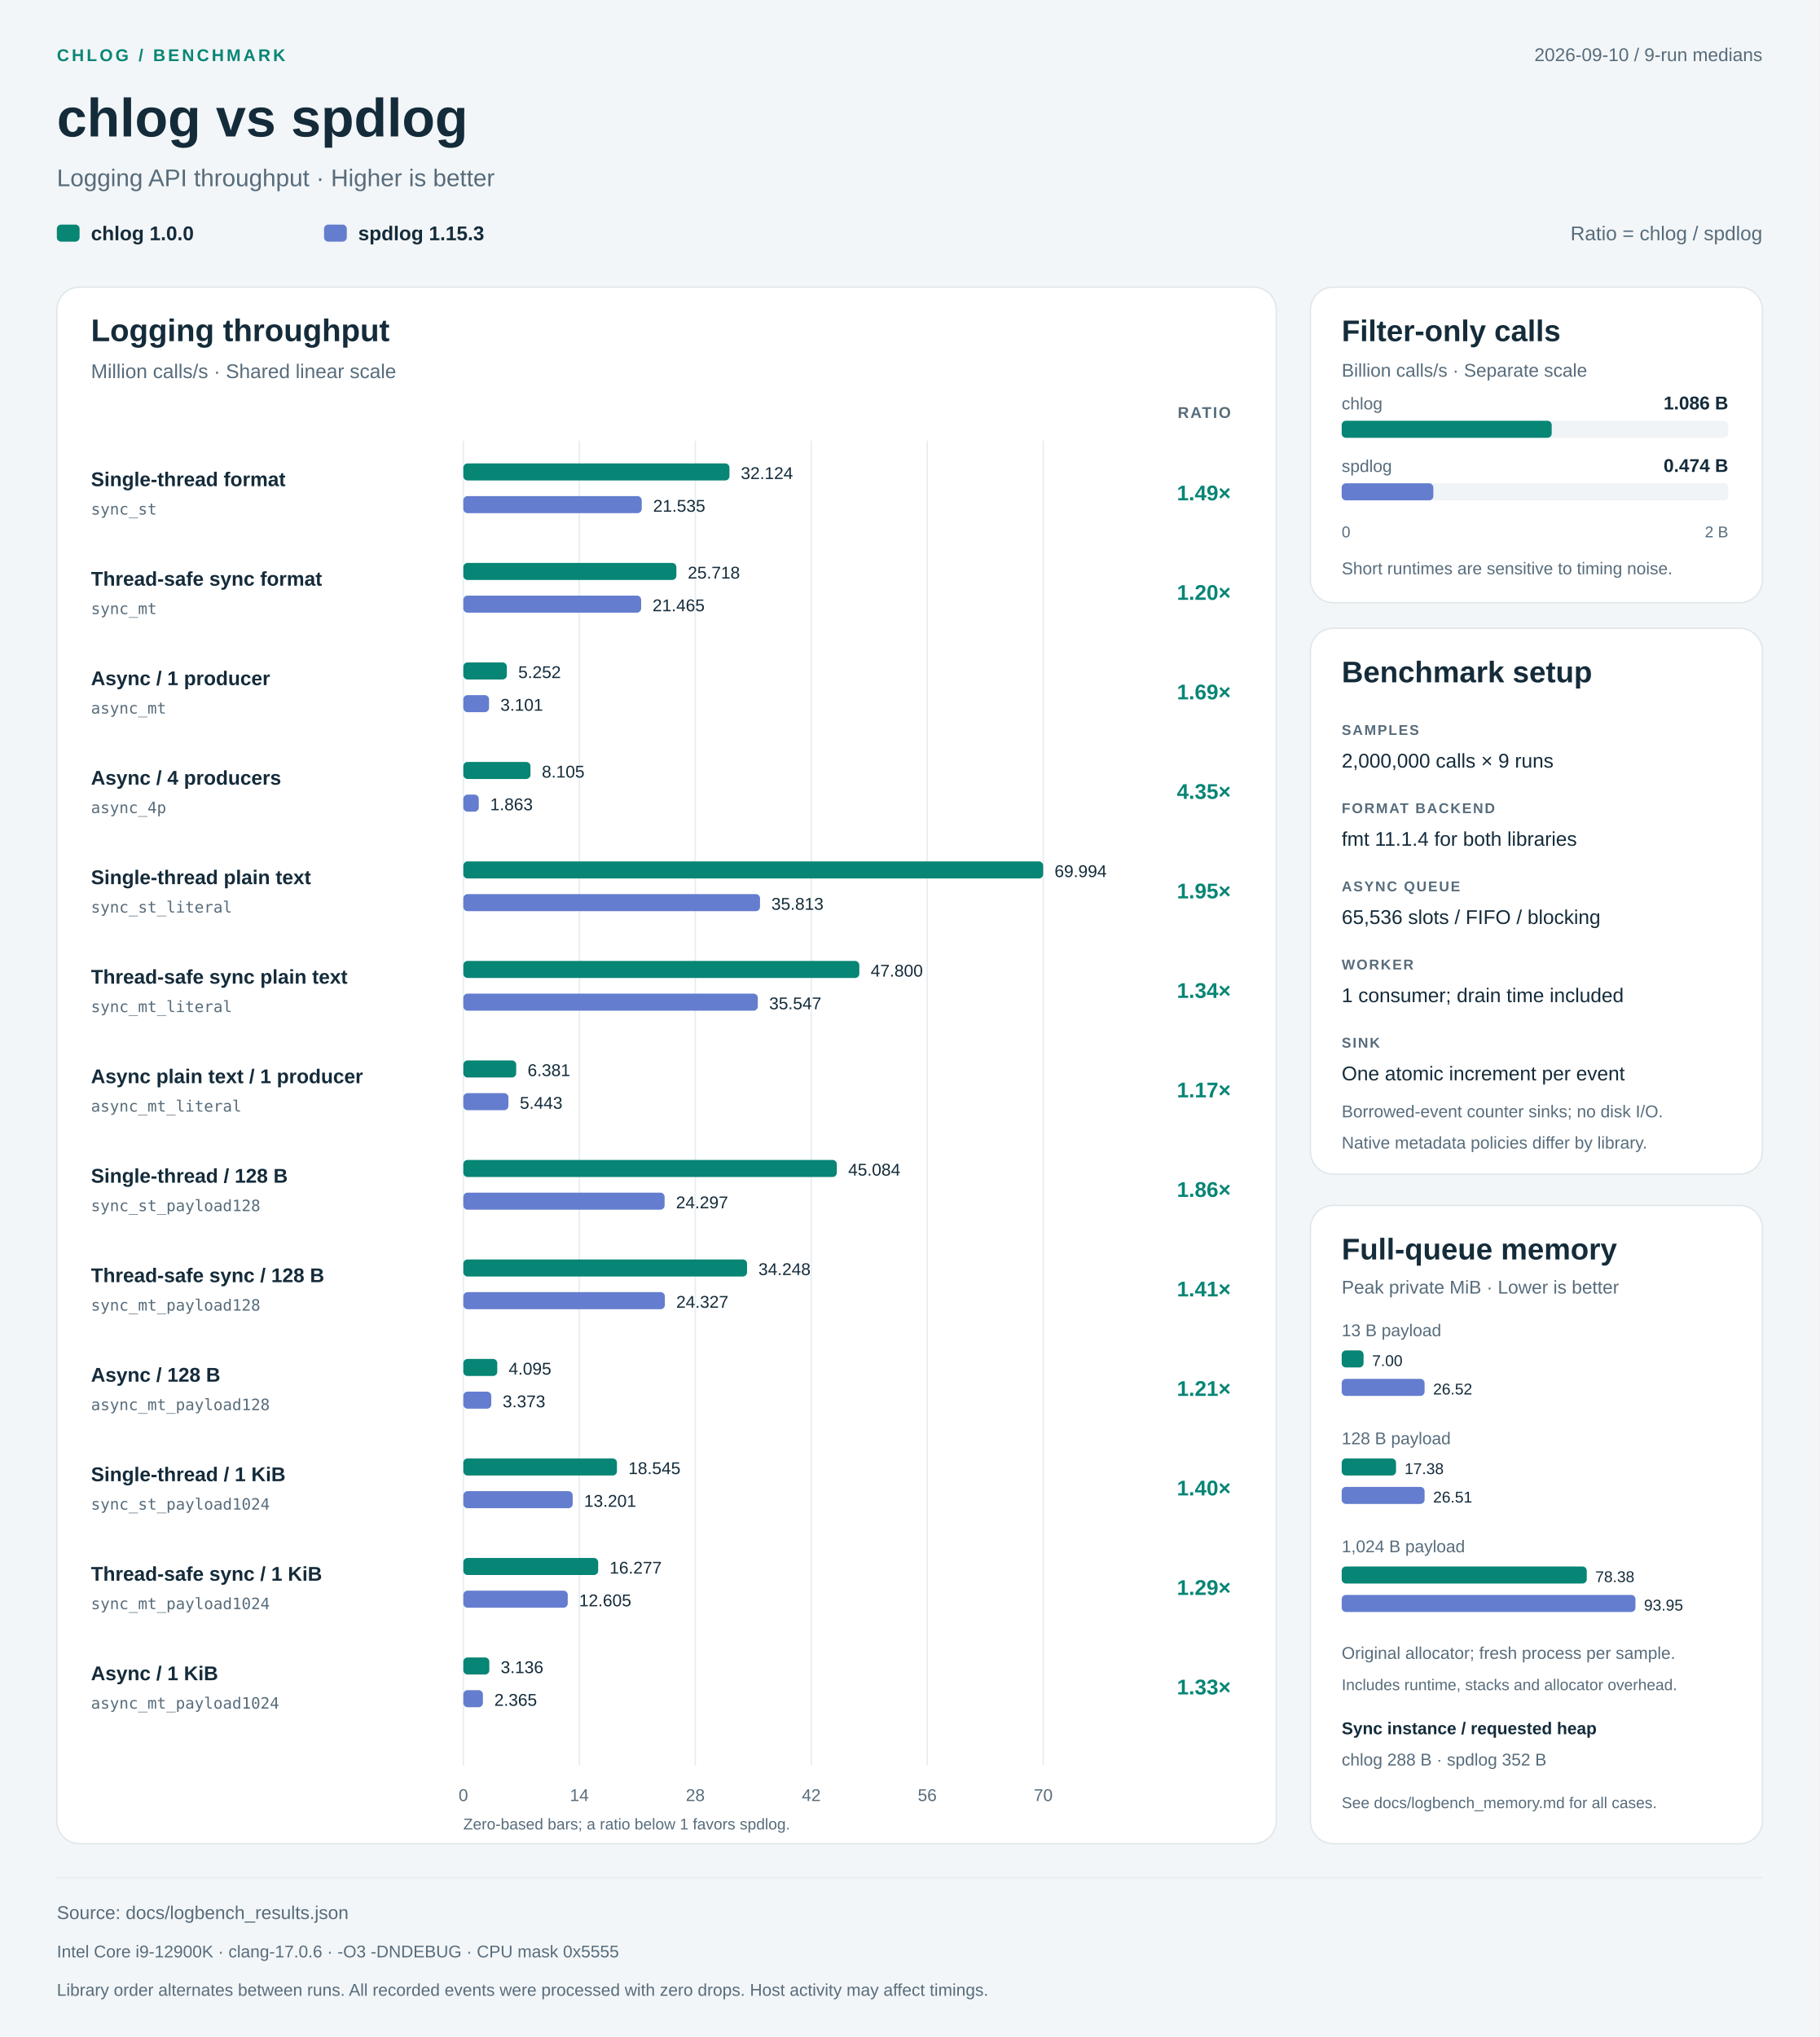
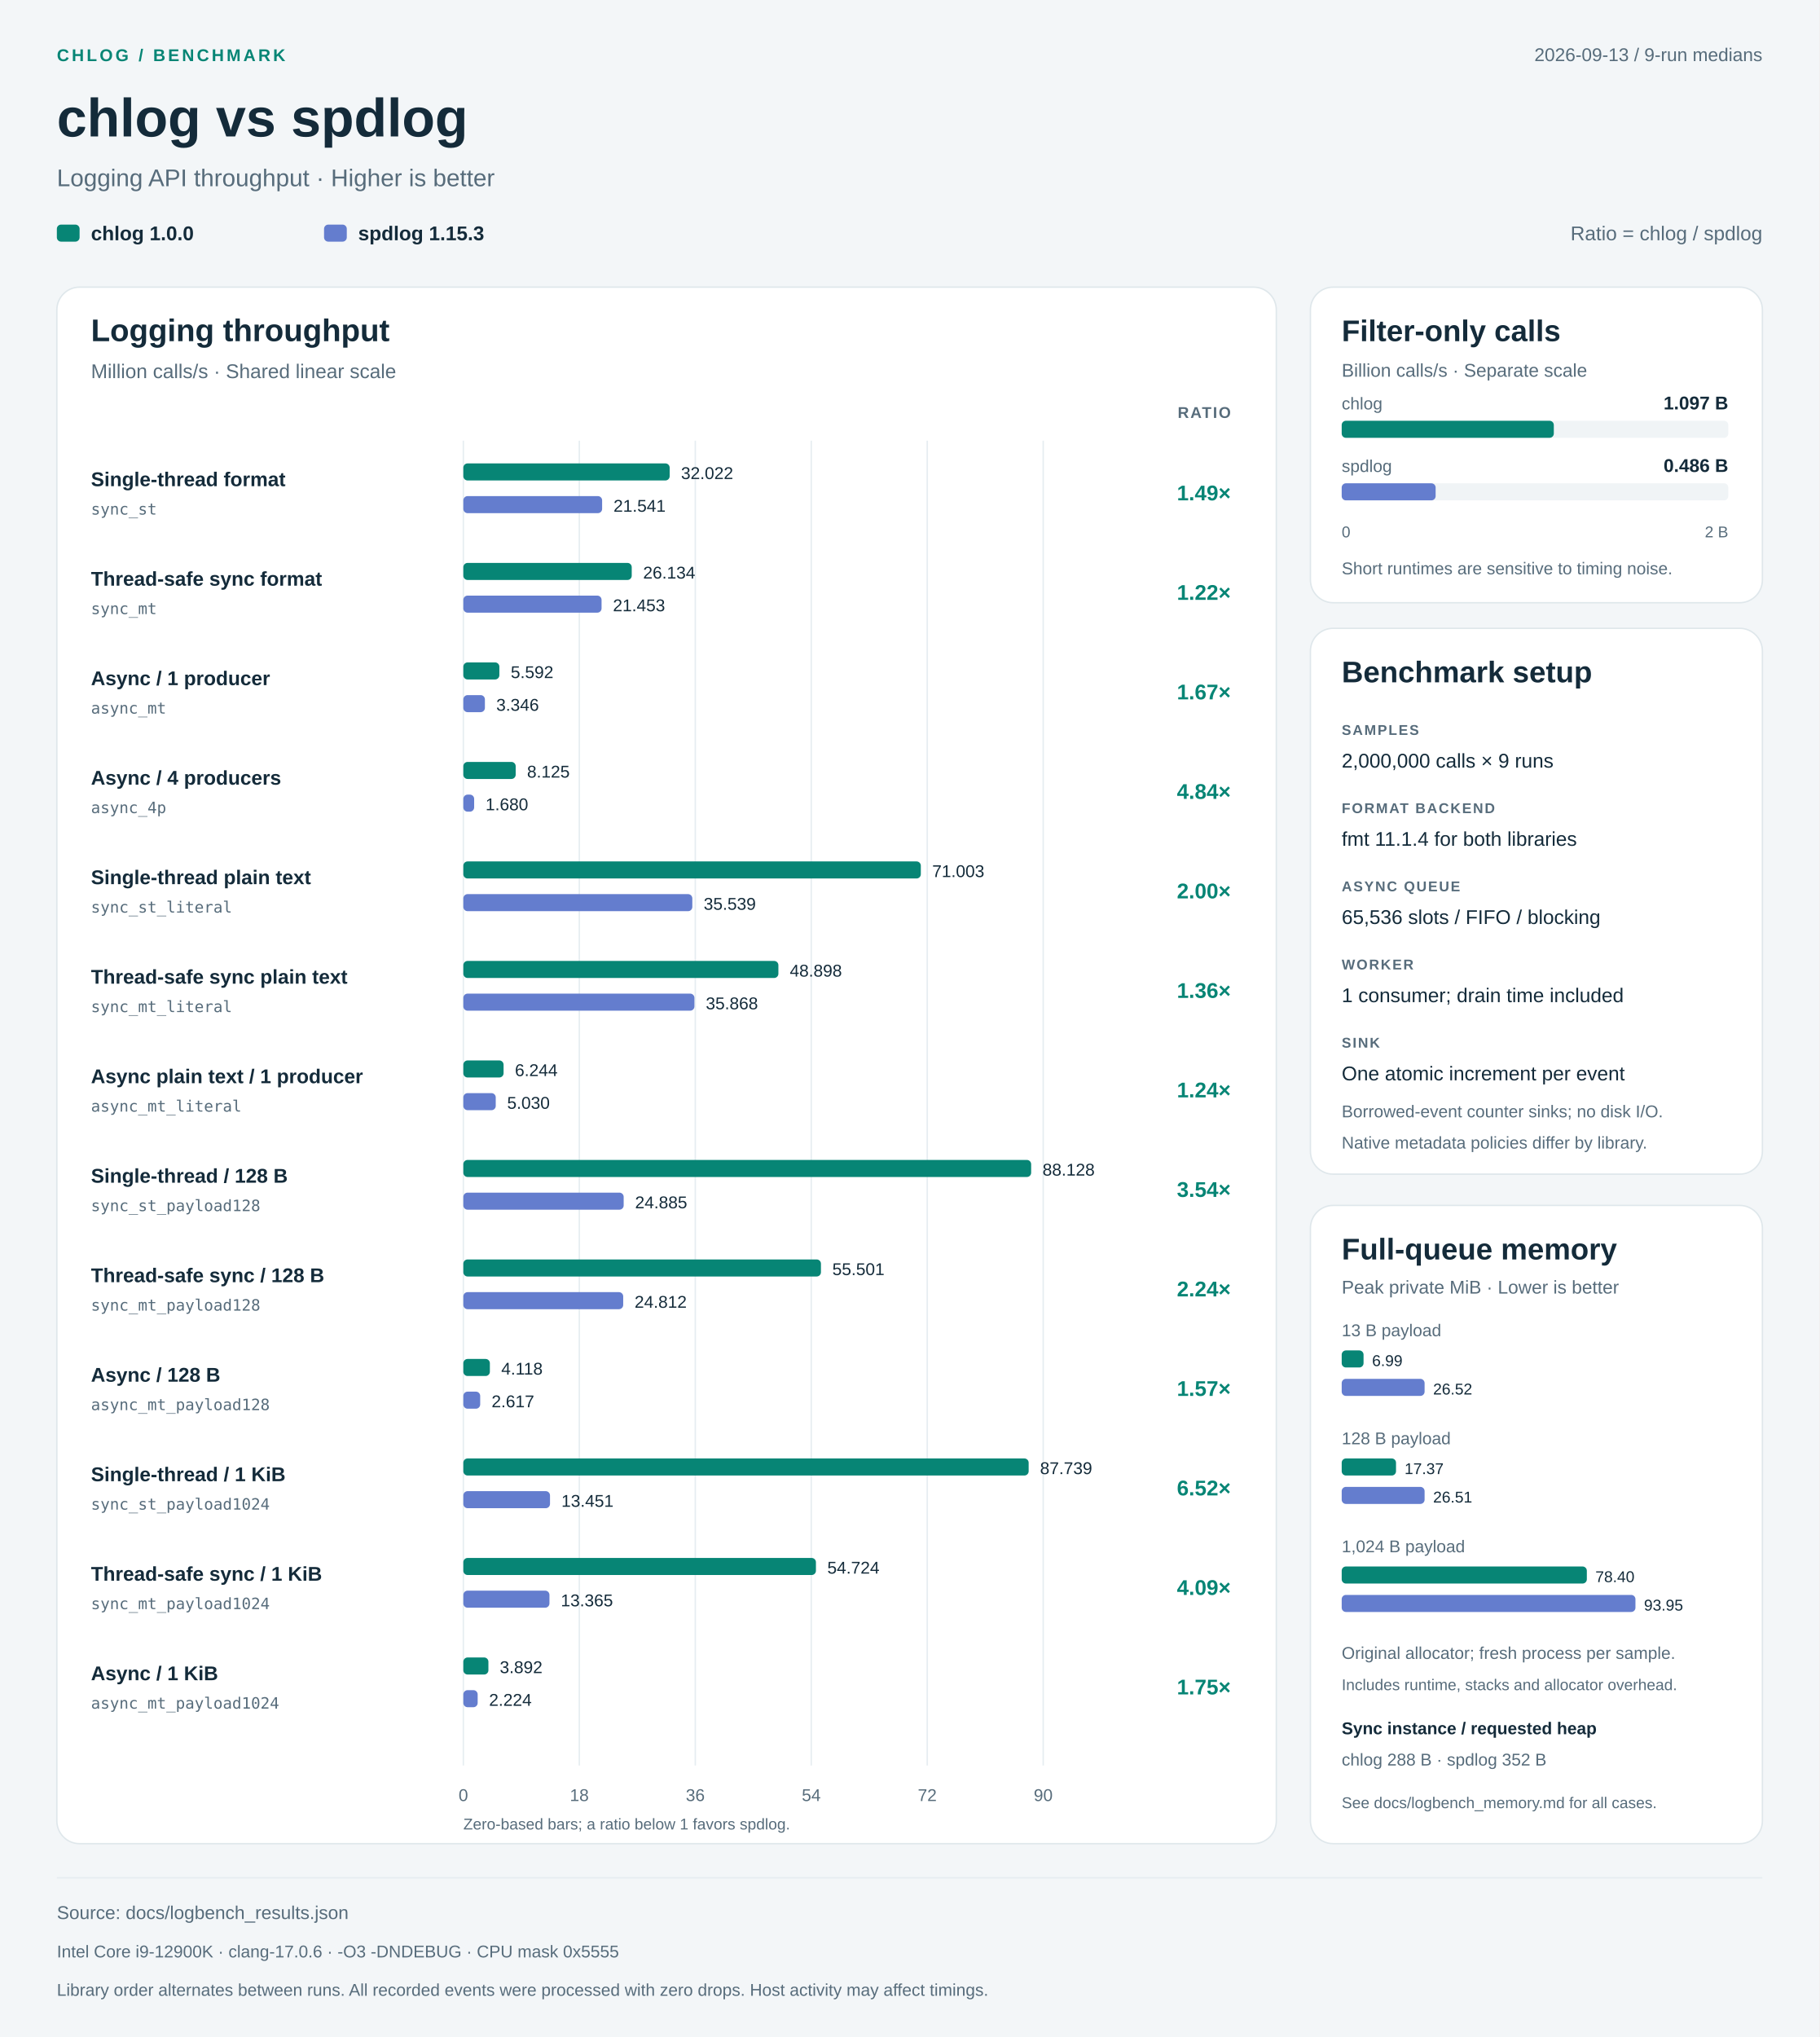
<svg xmlns="http://www.w3.org/2000/svg" width="1280" height="1433" viewBox="0 0 1280 1433" role="img" aria-labelledby="chart-title chart-desc">
  <style>text{font-family:Segoe UI,Arial,sans-serif;font-variant-numeric:tabular-nums} .code{font-family:Consolas,Menlo,monospace}</style>
  <rect width="1280" height="1433" fill="#f3f6f8" />
  <text x="40.00" y="43.00" font-size="12" fill="#078575" font-weight="700" text-anchor="start" letter-spacing="1.8">CHLOG / BENCHMARK</text>
-   <text x="1240.00" y="43.00" font-size="13" fill="#576c7b" font-weight="400" text-anchor="end">2026-09-10  /  9-run medians</text>
+   <text x="1240.00" y="43.00" font-size="13" fill="#576c7b" font-weight="400" text-anchor="end">2026-09-13  /  9-run medians</text>
  <text x="40.00" y="96.00" font-size="38" fill="#142b3a" font-weight="700" text-anchor="start">chlog vs spdlog</text>
  <text x="40.00" y="131.00" font-size="17" fill="#576c7b" font-weight="400" text-anchor="start">Logging API throughput  ·  Higher is better</text>
  <rect x="40.00" y="158.00" width="16.00" height="12.00" rx="3" fill="#078575" />
  <text x="64.00" y="169.00" font-size="14" fill="#142b3a" font-weight="600" text-anchor="start">chlog 1.0.0</text>
  <rect x="228.00" y="158.00" width="16.00" height="12.00" rx="3" fill="#647dce" />
  <text x="252.00" y="169.00" font-size="14" fill="#142b3a" font-weight="600" text-anchor="start">spdlog 1.15.3</text>
  <text x="1240.00" y="169.00" font-size="14" fill="#576c7b" font-weight="400" text-anchor="end">Ratio = chlog / spdlog</text>
  <rect x="40.00" y="202.00" width="858.00" height="1095.00" rx="16" fill="#fff" stroke="#dfe7eb" />
  <text x="64.00" y="240.00" font-size="22" fill="#142b3a" font-weight="650" text-anchor="start">Logging throughput</text>
  <text x="64.00" y="266.00" font-size="14" fill="#576c7b" font-weight="400" text-anchor="start">Million calls/s  ·  Shared linear scale</text>
  <text x="866.00" y="294.00" font-size="11" fill="#576c7b" font-weight="700" text-anchor="end" letter-spacing="1">RATIO</text>
  <line x1="326.0" y1="310" x2="326.0" y2="1242" stroke="#e6edf1" />
  <text x="326.00" y="1267.00" font-size="12" fill="#576c7b" font-weight="400" text-anchor="middle">0</text>
  <line x1="407.6" y1="310" x2="407.6" y2="1242" stroke="#e6edf1" />
-   <text x="407.60" y="1267.00" font-size="12" fill="#576c7b" font-weight="400" text-anchor="middle">14</text>
+   <text x="407.60" y="1267.00" font-size="12" fill="#576c7b" font-weight="400" text-anchor="middle">18</text>
  <line x1="489.2" y1="310" x2="489.2" y2="1242" stroke="#e6edf1" />
-   <text x="489.20" y="1267.00" font-size="12" fill="#576c7b" font-weight="400" text-anchor="middle">28</text>
+   <text x="489.20" y="1267.00" font-size="12" fill="#576c7b" font-weight="400" text-anchor="middle">36</text>
  <line x1="570.8" y1="310" x2="570.8" y2="1242" stroke="#e6edf1" />
-   <text x="570.80" y="1267.00" font-size="12" fill="#576c7b" font-weight="400" text-anchor="middle">42</text>
+   <text x="570.80" y="1267.00" font-size="12" fill="#576c7b" font-weight="400" text-anchor="middle">54</text>
  <line x1="652.4" y1="310" x2="652.4" y2="1242" stroke="#e6edf1" />
-   <text x="652.40" y="1267.00" font-size="12" fill="#576c7b" font-weight="400" text-anchor="middle">56</text>
+   <text x="652.40" y="1267.00" font-size="12" fill="#576c7b" font-weight="400" text-anchor="middle">72</text>
  <line x1="734.0" y1="310" x2="734.0" y2="1242" stroke="#e6edf1" />
-   <text x="734.00" y="1267.00" font-size="12" fill="#576c7b" font-weight="400" text-anchor="middle">70</text>
+   <text x="734.00" y="1267.00" font-size="12" fill="#576c7b" font-weight="400" text-anchor="middle">90</text>
  <text x="64.00" y="342.00" font-size="14" fill="#142b3a" font-weight="600" text-anchor="start">Single-thread format</text>
  <text x="64.00" y="362.00" font-size="11" fill="#576c7b" font-weight="400" text-anchor="start" class="code">sync_st</text>
-   <rect x="326.00" y="326.00" width="187.24" height="12.00" rx="3" fill="#078575" data-case="sync_st" data-runner="chlog" data-cps="32123800" />
-   <text x="521.24" y="337.00" font-size="12" fill="#142b3a" font-weight="500" text-anchor="start">32.124</text>
-   <rect x="326.00" y="349.00" width="125.52" height="12.00" rx="3" fill="#647dce" data-case="sync_st" data-runner="spdlog" data-cps="21535300" />
-   <text x="459.52" y="360.00" font-size="12" fill="#142b3a" font-weight="500" text-anchor="start">21.535</text>
+   <rect x="326.00" y="326.00" width="145.17" height="12.00" rx="3" fill="#078575" data-case="sync_st" data-runner="chlog" data-cps="32022300" />
+   <text x="479.17" y="337.00" font-size="12" fill="#142b3a" font-weight="500" text-anchor="start">32.022</text>
+   <rect x="326.00" y="349.00" width="97.65" height="12.00" rx="3" fill="#647dce" data-case="sync_st" data-runner="spdlog" data-cps="21540500" />
+   <text x="431.65" y="360.00" font-size="12" fill="#142b3a" font-weight="500" text-anchor="start">21.541</text>
  <text x="866.00" y="352.00" font-size="15" fill="#078575" font-weight="650" text-anchor="end">1.49×</text>
  <text x="64.00" y="412.00" font-size="14" fill="#142b3a" font-weight="600" text-anchor="start">Thread-safe sync format</text>
  <text x="64.00" y="432.00" font-size="11" fill="#576c7b" font-weight="400" text-anchor="start" class="code">sync_mt</text>
-   <rect x="326.00" y="396.00" width="149.90" height="12.00" rx="3" fill="#078575" data-case="sync_mt" data-runner="chlog" data-cps="25718200" />
-   <text x="483.90" y="407.00" font-size="12" fill="#142b3a" font-weight="500" text-anchor="start">25.718</text>
-   <rect x="326.00" y="419.00" width="125.11" height="12.00" rx="3" fill="#647dce" data-case="sync_mt" data-runner="spdlog" data-cps="21464700" />
-   <text x="459.11" y="430.00" font-size="12" fill="#142b3a" font-weight="500" text-anchor="start">21.465</text>
-   <text x="866.00" y="422.00" font-size="15" fill="#078575" font-weight="650" text-anchor="end">1.20×</text>
+   <rect x="326.00" y="396.00" width="118.48" height="12.00" rx="3" fill="#078575" data-case="sync_mt" data-runner="chlog" data-cps="26134200" />
+   <text x="452.48" y="407.00" font-size="12" fill="#142b3a" font-weight="500" text-anchor="start">26.134</text>
+   <rect x="326.00" y="419.00" width="97.25" height="12.00" rx="3" fill="#647dce" data-case="sync_mt" data-runner="spdlog" data-cps="21453000" />
+   <text x="431.25" y="430.00" font-size="12" fill="#142b3a" font-weight="500" text-anchor="start">21.453</text>
+   <text x="866.00" y="422.00" font-size="15" fill="#078575" font-weight="650" text-anchor="end">1.22×</text>
  <text x="64.00" y="482.00" font-size="14" fill="#142b3a" font-weight="600" text-anchor="start">Async / 1 producer</text>
  <text x="64.00" y="502.00" font-size="11" fill="#576c7b" font-weight="400" text-anchor="start" class="code">async_mt</text>
-   <rect x="326.00" y="466.00" width="30.61" height="12.00" rx="3" fill="#078575" data-case="async_mt" data-runner="chlog" data-cps="5251850" />
-   <text x="364.61" y="477.00" font-size="12" fill="#142b3a" font-weight="500" text-anchor="start">5.252</text>
-   <rect x="326.00" y="489.00" width="18.08" height="12.00" rx="3" fill="#647dce" data-case="async_mt" data-runner="spdlog" data-cps="3101240" />
-   <text x="352.08" y="500.00" font-size="12" fill="#142b3a" font-weight="500" text-anchor="start">3.101</text>
-   <text x="866.00" y="492.00" font-size="15" fill="#078575" font-weight="650" text-anchor="end">1.69×</text>
+   <rect x="326.00" y="466.00" width="25.35" height="12.00" rx="3" fill="#078575" data-case="async_mt" data-runner="chlog" data-cps="5592270" />
+   <text x="359.35" y="477.00" font-size="12" fill="#142b3a" font-weight="500" text-anchor="start">5.592</text>
+   <rect x="326.00" y="489.00" width="15.17" height="12.00" rx="3" fill="#647dce" data-case="async_mt" data-runner="spdlog" data-cps="3346160" />
+   <text x="349.17" y="500.00" font-size="12" fill="#142b3a" font-weight="500" text-anchor="start">3.346</text>
+   <text x="866.00" y="492.00" font-size="15" fill="#078575" font-weight="650" text-anchor="end">1.67×</text>
  <text x="64.00" y="552.00" font-size="14" fill="#142b3a" font-weight="600" text-anchor="start">Async / 4 producers</text>
  <text x="64.00" y="572.00" font-size="11" fill="#576c7b" font-weight="400" text-anchor="start" class="code">async_4p</text>
-   <rect x="326.00" y="536.00" width="47.24" height="12.00" rx="3" fill="#078575" data-case="async_4p" data-runner="chlog" data-cps="8104720" />
-   <text x="381.24" y="547.00" font-size="12" fill="#142b3a" font-weight="500" text-anchor="start">8.105</text>
-   <rect x="326.00" y="559.00" width="10.86" height="12.00" rx="3" fill="#647dce" data-case="async_4p" data-runner="spdlog" data-cps="1863260" />
-   <text x="344.86" y="570.00" font-size="12" fill="#142b3a" font-weight="500" text-anchor="start">1.863</text>
-   <text x="866.00" y="562.00" font-size="15" fill="#078575" font-weight="650" text-anchor="end">4.35×</text>
+   <rect x="326.00" y="536.00" width="36.83" height="12.00" rx="3" fill="#078575" data-case="async_4p" data-runner="chlog" data-cps="8124990" />
+   <text x="370.83" y="547.00" font-size="12" fill="#142b3a" font-weight="500" text-anchor="start">8.125</text>
+   <rect x="326.00" y="559.00" width="7.61" height="12.00" rx="3" fill="#647dce" data-case="async_4p" data-runner="spdlog" data-cps="1679540" />
+   <text x="341.61" y="570.00" font-size="12" fill="#142b3a" font-weight="500" text-anchor="start">1.680</text>
+   <text x="866.00" y="562.00" font-size="15" fill="#078575" font-weight="650" text-anchor="end">4.84×</text>
  <text x="64.00" y="622.00" font-size="14" fill="#142b3a" font-weight="600" text-anchor="start">Single-thread plain text</text>
  <text x="64.00" y="642.00" font-size="11" fill="#576c7b" font-weight="400" text-anchor="start" class="code">sync_st_literal</text>
-   <rect x="326.00" y="606.00" width="407.96" height="12.00" rx="3" fill="#078575" data-case="sync_st_literal" data-runner="chlog" data-cps="69993900" />
-   <text x="741.96" y="617.00" font-size="12" fill="#142b3a" font-weight="500" text-anchor="start">69.994</text>
-   <rect x="326.00" y="629.00" width="208.74" height="12.00" rx="3" fill="#647dce" data-case="sync_st_literal" data-runner="spdlog" data-cps="35813300" />
-   <text x="542.74" y="640.00" font-size="12" fill="#142b3a" font-weight="500" text-anchor="start">35.813</text>
-   <text x="866.00" y="632.00" font-size="15" fill="#078575" font-weight="650" text-anchor="end">1.95×</text>
+   <rect x="326.00" y="606.00" width="321.88" height="12.00" rx="3" fill="#078575" data-case="sync_st_literal" data-runner="chlog" data-cps="71002600" />
+   <text x="655.88" y="617.00" font-size="12" fill="#142b3a" font-weight="500" text-anchor="start">71.003</text>
+   <rect x="326.00" y="629.00" width="161.11" height="12.00" rx="3" fill="#647dce" data-case="sync_st_literal" data-runner="spdlog" data-cps="35538900" />
+   <text x="495.11" y="640.00" font-size="12" fill="#142b3a" font-weight="500" text-anchor="start">35.539</text>
+   <text x="866.00" y="632.00" font-size="15" fill="#078575" font-weight="650" text-anchor="end">2.00×</text>
  <text x="64.00" y="692.00" font-size="14" fill="#142b3a" font-weight="600" text-anchor="start">Thread-safe sync plain text</text>
  <text x="64.00" y="712.00" font-size="11" fill="#576c7b" font-weight="400" text-anchor="start" class="code">sync_mt_literal</text>
-   <rect x="326.00" y="676.00" width="278.61" height="12.00" rx="3" fill="#078575" data-case="sync_mt_literal" data-runner="chlog" data-cps="47800200" />
-   <text x="612.61" y="687.00" font-size="12" fill="#142b3a" font-weight="500" text-anchor="start">47.800</text>
-   <rect x="326.00" y="699.00" width="207.19" height="12.00" rx="3" fill="#647dce" data-case="sync_mt_literal" data-runner="spdlog" data-cps="35547300" />
-   <text x="541.19" y="710.00" font-size="12" fill="#142b3a" font-weight="500" text-anchor="start">35.547</text>
-   <text x="866.00" y="702.00" font-size="15" fill="#078575" font-weight="650" text-anchor="end">1.34×</text>
+   <rect x="326.00" y="676.00" width="221.67" height="12.00" rx="3" fill="#078575" data-case="sync_mt_literal" data-runner="chlog" data-cps="48898300" />
+   <text x="555.67" y="687.00" font-size="12" fill="#142b3a" font-weight="500" text-anchor="start">48.898</text>
+   <rect x="326.00" y="699.00" width="162.60" height="12.00" rx="3" fill="#647dce" data-case="sync_mt_literal" data-runner="spdlog" data-cps="35867800" />
+   <text x="496.60" y="710.00" font-size="12" fill="#142b3a" font-weight="500" text-anchor="start">35.868</text>
+   <text x="866.00" y="702.00" font-size="15" fill="#078575" font-weight="650" text-anchor="end">1.36×</text>
  <text x="64.00" y="762.00" font-size="14" fill="#142b3a" font-weight="600" text-anchor="start">Async plain text / 1 producer</text>
  <text x="64.00" y="782.00" font-size="11" fill="#576c7b" font-weight="400" text-anchor="start" class="code">async_mt_literal</text>
-   <rect x="326.00" y="746.00" width="37.19" height="12.00" rx="3" fill="#078575" data-case="async_mt_literal" data-runner="chlog" data-cps="6380530" />
-   <text x="371.19" y="757.00" font-size="12" fill="#142b3a" font-weight="500" text-anchor="start">6.381</text>
-   <rect x="326.00" y="769.00" width="31.72" height="12.00" rx="3" fill="#647dce" data-case="async_mt_literal" data-runner="spdlog" data-cps="5442950" />
-   <text x="365.72" y="780.00" font-size="12" fill="#142b3a" font-weight="500" text-anchor="start">5.443</text>
-   <text x="866.00" y="772.00" font-size="15" fill="#078575" font-weight="650" text-anchor="end">1.17×</text>
+   <rect x="326.00" y="746.00" width="28.31" height="12.00" rx="3" fill="#078575" data-case="async_mt_literal" data-runner="chlog" data-cps="6244240" />
+   <text x="362.31" y="757.00" font-size="12" fill="#142b3a" font-weight="500" text-anchor="start">6.244</text>
+   <rect x="326.00" y="769.00" width="22.80" height="12.00" rx="3" fill="#647dce" data-case="async_mt_literal" data-runner="spdlog" data-cps="5029670" />
+   <text x="356.80" y="780.00" font-size="12" fill="#142b3a" font-weight="500" text-anchor="start">5.030</text>
+   <text x="866.00" y="772.00" font-size="15" fill="#078575" font-weight="650" text-anchor="end">1.24×</text>
  <text x="64.00" y="832.00" font-size="14" fill="#142b3a" font-weight="600" text-anchor="start">Single-thread / 128 B</text>
  <text x="64.00" y="852.00" font-size="11" fill="#576c7b" font-weight="400" text-anchor="start" class="code">sync_st_payload128</text>
-   <rect x="326.00" y="816.00" width="262.78" height="12.00" rx="3" fill="#078575" data-case="sync_st_payload128" data-runner="chlog" data-cps="45084500" />
-   <text x="596.78" y="827.00" font-size="12" fill="#142b3a" font-weight="500" text-anchor="start">45.084</text>
-   <rect x="326.00" y="839.00" width="141.61" height="12.00" rx="3" fill="#647dce" data-case="sync_st_payload128" data-runner="spdlog" data-cps="24296600" />
-   <text x="475.61" y="850.00" font-size="12" fill="#142b3a" font-weight="500" text-anchor="start">24.297</text>
-   <text x="866.00" y="842.00" font-size="15" fill="#078575" font-weight="650" text-anchor="end">1.86×</text>
+   <rect x="326.00" y="816.00" width="399.51" height="12.00" rx="3" fill="#078575" data-case="sync_st_payload128" data-runner="chlog" data-cps="88128200" />
+   <text x="733.51" y="827.00" font-size="12" fill="#142b3a" font-weight="500" text-anchor="start">88.128</text>
+   <rect x="326.00" y="839.00" width="112.81" height="12.00" rx="3" fill="#647dce" data-case="sync_st_payload128" data-runner="spdlog" data-cps="24884800" />
+   <text x="446.81" y="850.00" font-size="12" fill="#142b3a" font-weight="500" text-anchor="start">24.885</text>
+   <text x="866.00" y="842.00" font-size="15" fill="#078575" font-weight="650" text-anchor="end">3.54×</text>
  <text x="64.00" y="902.00" font-size="14" fill="#142b3a" font-weight="600" text-anchor="start">Thread-safe sync / 128 B</text>
  <text x="64.00" y="922.00" font-size="11" fill="#576c7b" font-weight="400" text-anchor="start" class="code">sync_mt_payload128</text>
-   <rect x="326.00" y="886.00" width="199.62" height="12.00" rx="3" fill="#078575" data-case="sync_mt_payload128" data-runner="chlog" data-cps="34248400" />
-   <text x="533.62" y="897.00" font-size="12" fill="#142b3a" font-weight="500" text-anchor="start">34.248</text>
-   <rect x="326.00" y="909.00" width="141.79" height="12.00" rx="3" fill="#647dce" data-case="sync_mt_payload128" data-runner="spdlog" data-cps="24326800" />
-   <text x="475.79" y="920.00" font-size="12" fill="#142b3a" font-weight="500" text-anchor="start">24.327</text>
-   <text x="866.00" y="912.00" font-size="15" fill="#078575" font-weight="650" text-anchor="end">1.41×</text>
+   <rect x="326.00" y="886.00" width="251.61" height="12.00" rx="3" fill="#078575" data-case="sync_mt_payload128" data-runner="chlog" data-cps="55501400" />
+   <text x="585.61" y="897.00" font-size="12" fill="#142b3a" font-weight="500" text-anchor="start">55.501</text>
+   <rect x="326.00" y="909.00" width="112.48" height="12.00" rx="3" fill="#647dce" data-case="sync_mt_payload128" data-runner="spdlog" data-cps="24811900" />
+   <text x="446.48" y="920.00" font-size="12" fill="#142b3a" font-weight="500" text-anchor="start">24.812</text>
+   <text x="866.00" y="912.00" font-size="15" fill="#078575" font-weight="650" text-anchor="end">2.24×</text>
  <text x="64.00" y="972.00" font-size="14" fill="#142b3a" font-weight="600" text-anchor="start">Async / 128 B</text>
  <text x="64.00" y="992.00" font-size="11" fill="#576c7b" font-weight="400" text-anchor="start" class="code">async_mt_payload128</text>
-   <rect x="326.00" y="956.00" width="23.87" height="12.00" rx="3" fill="#078575" data-case="async_mt_payload128" data-runner="chlog" data-cps="4094710" />
-   <text x="357.87" y="967.00" font-size="12" fill="#142b3a" font-weight="500" text-anchor="start">4.095</text>
-   <rect x="326.00" y="979.00" width="19.66" height="12.00" rx="3" fill="#647dce" data-case="async_mt_payload128" data-runner="spdlog" data-cps="3372620" />
-   <text x="353.66" y="990.00" font-size="12" fill="#142b3a" font-weight="500" text-anchor="start">3.373</text>
-   <text x="866.00" y="982.00" font-size="15" fill="#078575" font-weight="650" text-anchor="end">1.21×</text>
+   <rect x="326.00" y="956.00" width="18.67" height="12.00" rx="3" fill="#078575" data-case="async_mt_payload128" data-runner="chlog" data-cps="4118400" />
+   <text x="352.67" y="967.00" font-size="12" fill="#142b3a" font-weight="500" text-anchor="start">4.118</text>
+   <rect x="326.00" y="979.00" width="11.86" height="12.00" rx="3" fill="#647dce" data-case="async_mt_payload128" data-runner="spdlog" data-cps="2616870" />
+   <text x="345.86" y="990.00" font-size="12" fill="#142b3a" font-weight="500" text-anchor="start">2.617</text>
+   <text x="866.00" y="982.00" font-size="15" fill="#078575" font-weight="650" text-anchor="end">1.57×</text>
  <text x="64.00" y="1042.00" font-size="14" fill="#142b3a" font-weight="600" text-anchor="start">Single-thread / 1 KiB</text>
  <text x="64.00" y="1062.00" font-size="11" fill="#576c7b" font-weight="400" text-anchor="start" class="code">sync_st_payload1024</text>
-   <rect x="326.00" y="1026.00" width="108.09" height="12.00" rx="3" fill="#078575" data-case="sync_st_payload1024" data-runner="chlog" data-cps="18544800" />
-   <text x="442.09" y="1037.00" font-size="12" fill="#142b3a" font-weight="500" text-anchor="start">18.545</text>
-   <rect x="326.00" y="1049.00" width="76.94" height="12.00" rx="3" fill="#647dce" data-case="sync_st_payload1024" data-runner="spdlog" data-cps="13201300" />
-   <text x="410.94" y="1060.00" font-size="12" fill="#142b3a" font-weight="500" text-anchor="start">13.201</text>
-   <text x="866.00" y="1052.00" font-size="15" fill="#078575" font-weight="650" text-anchor="end">1.40×</text>
+   <rect x="326.00" y="1026.00" width="397.75" height="12.00" rx="3" fill="#078575" data-case="sync_st_payload1024" data-runner="chlog" data-cps="87738500" />
+   <text x="731.75" y="1037.00" font-size="12" fill="#142b3a" font-weight="500" text-anchor="start">87.739</text>
+   <rect x="326.00" y="1049.00" width="60.98" height="12.00" rx="3" fill="#647dce" data-case="sync_st_payload1024" data-runner="spdlog" data-cps="13451000" />
+   <text x="394.98" y="1060.00" font-size="12" fill="#142b3a" font-weight="500" text-anchor="start">13.451</text>
+   <text x="866.00" y="1052.00" font-size="15" fill="#078575" font-weight="650" text-anchor="end">6.52×</text>
  <text x="64.00" y="1112.00" font-size="14" fill="#142b3a" font-weight="600" text-anchor="start">Thread-safe sync / 1 KiB</text>
  <text x="64.00" y="1132.00" font-size="11" fill="#576c7b" font-weight="400" text-anchor="start" class="code">sync_mt_payload1024</text>
-   <rect x="326.00" y="1096.00" width="94.87" height="12.00" rx="3" fill="#078575" data-case="sync_mt_payload1024" data-runner="chlog" data-cps="16277000" />
-   <text x="428.87" y="1107.00" font-size="12" fill="#142b3a" font-weight="500" text-anchor="start">16.277</text>
-   <rect x="326.00" y="1119.00" width="73.47" height="12.00" rx="3" fill="#647dce" data-case="sync_mt_payload1024" data-runner="spdlog" data-cps="12604800" />
-   <text x="407.47" y="1130.00" font-size="12" fill="#142b3a" font-weight="500" text-anchor="start">12.605</text>
-   <text x="866.00" y="1122.00" font-size="15" fill="#078575" font-weight="650" text-anchor="end">1.29×</text>
+   <rect x="326.00" y="1096.00" width="248.08" height="12.00" rx="3" fill="#078575" data-case="sync_mt_payload1024" data-runner="chlog" data-cps="54724100" />
+   <text x="582.08" y="1107.00" font-size="12" fill="#142b3a" font-weight="500" text-anchor="start">54.724</text>
+   <rect x="326.00" y="1119.00" width="60.59" height="12.00" rx="3" fill="#647dce" data-case="sync_mt_payload1024" data-runner="spdlog" data-cps="13365400" />
+   <text x="394.59" y="1130.00" font-size="12" fill="#142b3a" font-weight="500" text-anchor="start">13.365</text>
+   <text x="866.00" y="1122.00" font-size="15" fill="#078575" font-weight="650" text-anchor="end">4.09×</text>
  <text x="64.00" y="1182.00" font-size="14" fill="#142b3a" font-weight="600" text-anchor="start">Async / 1 KiB</text>
  <text x="64.00" y="1202.00" font-size="11" fill="#576c7b" font-weight="400" text-anchor="start" class="code">async_mt_payload1024</text>
-   <rect x="326.00" y="1166.00" width="18.28" height="12.00" rx="3" fill="#078575" data-case="async_mt_payload1024" data-runner="chlog" data-cps="3136400" />
-   <text x="352.28" y="1177.00" font-size="12" fill="#142b3a" font-weight="500" text-anchor="start">3.136</text>
-   <rect x="326.00" y="1189.00" width="13.78" height="12.00" rx="3" fill="#647dce" data-case="async_mt_payload1024" data-runner="spdlog" data-cps="2364820" />
-   <text x="347.78" y="1200.00" font-size="12" fill="#142b3a" font-weight="500" text-anchor="start">2.365</text>
-   <text x="866.00" y="1192.00" font-size="15" fill="#078575" font-weight="650" text-anchor="end">1.33×</text>
+   <rect x="326.00" y="1166.00" width="17.64" height="12.00" rx="3" fill="#078575" data-case="async_mt_payload1024" data-runner="chlog" data-cps="3891880" />
+   <text x="351.64" y="1177.00" font-size="12" fill="#142b3a" font-weight="500" text-anchor="start">3.892</text>
+   <rect x="326.00" y="1189.00" width="10.08" height="12.00" rx="3" fill="#647dce" data-case="async_mt_payload1024" data-runner="spdlog" data-cps="2223780" />
+   <text x="344.08" y="1200.00" font-size="12" fill="#142b3a" font-weight="500" text-anchor="start">2.224</text>
+   <text x="866.00" y="1192.00" font-size="15" fill="#078575" font-weight="650" text-anchor="end">1.75×</text>
  <text x="326.00" y="1287.00" font-size="11" fill="#576c7b" font-weight="400" text-anchor="start">Zero-based bars; a ratio below 1 favors spdlog.</text>
  <rect x="922.00" y="202.00" width="318.00" height="222.00" rx="16" fill="#fff" stroke="#dfe7eb" />
  <text x="944.00" y="240.00" font-size="21" fill="#142b3a" font-weight="650" text-anchor="start">Filter-only calls</text>
  <text x="944.00" y="265.00" font-size="13" fill="#576c7b" font-weight="400" text-anchor="start">Billion calls/s  ·  Separate scale</text>
  <text x="944.00" y="288.00" font-size="12" fill="#576c7b" font-weight="400" text-anchor="start">chlog</text>
-   <text x="1216.00" y="288.00" font-size="13" fill="#142b3a" font-weight="600" text-anchor="end">1.086 B</text>
+   <text x="1216.00" y="288.00" font-size="13" fill="#142b3a" font-weight="600" text-anchor="end">1.097 B</text>
  <rect x="944.00" y="296.00" width="272.00" height="12.00" rx="3" fill="#f0f4f6" />
-   <rect x="944.00" y="296.00" width="147.75" height="12.00" rx="3" fill="#078575" data-case="filtered_out" data-runner="chlog" data-cps="1086430000" />
+   <rect x="944.00" y="296.00" width="149.24" height="12.00" rx="3" fill="#078575" data-case="filtered_out" data-runner="chlog" data-cps="1097330000" />
  <text x="944.00" y="332.00" font-size="12" fill="#576c7b" font-weight="400" text-anchor="start">spdlog</text>
-   <text x="1216.00" y="332.00" font-size="13" fill="#142b3a" font-weight="600" text-anchor="end">0.474 B</text>
+   <text x="1216.00" y="332.00" font-size="13" fill="#142b3a" font-weight="600" text-anchor="end">0.486 B</text>
  <rect x="944.00" y="340.00" width="272.00" height="12.00" rx="3" fill="#f0f4f6" />
-   <rect x="944.00" y="340.00" width="64.48" height="12.00" rx="3" fill="#647dce" data-case="filtered_out" data-runner="spdlog" data-cps="474102000" />
+   <rect x="944.00" y="340.00" width="66.09" height="12.00" rx="3" fill="#647dce" data-case="filtered_out" data-runner="spdlog" data-cps="485991000" />
  <text x="944.00" y="378.00" font-size="11" fill="#576c7b" font-weight="400" text-anchor="start">0</text>
  <text x="1216.00" y="378.00" font-size="11" fill="#576c7b" font-weight="400" text-anchor="end">2 B</text>
  <text x="944.00" y="404.00" font-size="12" fill="#576c7b" font-weight="400" text-anchor="start">Short runtimes are sensitive to timing noise.</text>
  <rect x="922.00" y="442.00" width="318.00" height="384.00" rx="16" fill="#fff" stroke="#dfe7eb" />
  <text x="944.00" y="480.00" font-size="21" fill="#142b3a" font-weight="650" text-anchor="start">Benchmark setup</text>
  <text x="944.00" y="517.00" font-size="10" fill="#576c7b" font-weight="700" text-anchor="start" letter-spacing="1">SAMPLES</text>
  <text x="944.00" y="540.00" font-size="14" fill="#142b3a" font-weight="500" text-anchor="start">2,000,000 calls × 9 runs</text>
  <text x="944.00" y="572.00" font-size="10" fill="#576c7b" font-weight="700" text-anchor="start" letter-spacing="1">FORMAT BACKEND</text>
  <text x="944.00" y="595.00" font-size="14" fill="#142b3a" font-weight="500" text-anchor="start">fmt 11.1.4 for both libraries</text>
  <text x="944.00" y="627.00" font-size="10" fill="#576c7b" font-weight="700" text-anchor="start" letter-spacing="1">ASYNC QUEUE</text>
  <text x="944.00" y="650.00" font-size="14" fill="#142b3a" font-weight="500" text-anchor="start">65,536 slots / FIFO / blocking</text>
  <text x="944.00" y="682.00" font-size="10" fill="#576c7b" font-weight="700" text-anchor="start" letter-spacing="1">WORKER</text>
  <text x="944.00" y="705.00" font-size="14" fill="#142b3a" font-weight="500" text-anchor="start">1 consumer; drain time included</text>
  <text x="944.00" y="737.00" font-size="10" fill="#576c7b" font-weight="700" text-anchor="start" letter-spacing="1">SINK</text>
  <text x="944.00" y="760.00" font-size="14" fill="#142b3a" font-weight="500" text-anchor="start">One atomic increment per event</text>
  <text x="944.00" y="786.00" font-size="12" fill="#576c7b" font-weight="400" text-anchor="start">Borrowed-event counter sinks; no disk I/O.</text>
  <text x="944.00" y="808.00" font-size="12" fill="#576c7b" font-weight="400" text-anchor="start">Native metadata policies differ by library.</text>
  <rect x="922.00" y="848.00" width="318.00" height="449.00" rx="16" fill="#fff" stroke="#dfe7eb" />
  <text x="944.00" y="886.00" font-size="21" fill="#142b3a" font-weight="650" text-anchor="start">Full-queue memory</text>
  <text x="944.00" y="910.00" font-size="13" fill="#576c7b" font-weight="400" text-anchor="start">Peak private MiB  ·  Lower is better</text>
  <text x="944.00" y="940.00" font-size="12" fill="#576c7b" font-weight="400" text-anchor="start">13 B payload</text>
-   <rect x="944.00" y="950.00" width="15.39" height="12.00" rx="3" fill="#078575" data-memory="backlog" data-payload="13" data-runner="chlog" data-bytes="7335936" />
-   <text x="965.39" y="961.00" font-size="11" fill="#142b3a" font-weight="400" text-anchor="start">7.00</text>
+   <rect x="944.00" y="950.00" width="15.38" height="12.00" rx="3" fill="#078575" data-memory="backlog" data-payload="13" data-runner="chlog" data-bytes="7331840" />
+   <text x="965.38" y="961.00" font-size="11" fill="#142b3a" font-weight="400" text-anchor="start">6.99</text>
  <rect x="944.00" y="970.00" width="58.33" height="12.00" rx="3" fill="#647dce" data-memory="backlog" data-payload="13" data-runner="spdlog" data-bytes="27803648" />
  <text x="1008.33" y="981.00" font-size="11" fill="#142b3a" font-weight="400" text-anchor="start">26.52</text>
  <text x="944.00" y="1016.00" font-size="12" fill="#576c7b" font-weight="400" text-anchor="start">128 B payload</text>
-   <rect x="944.00" y="1026.00" width="38.23" height="12.00" rx="3" fill="#078575" data-memory="backlog" data-payload="128" data-runner="chlog" data-bytes="18223104" />
-   <text x="988.23" y="1037.00" font-size="11" fill="#142b3a" font-weight="400" text-anchor="start">17.38</text>
+   <rect x="944.00" y="1026.00" width="38.22" height="12.00" rx="3" fill="#078575" data-memory="backlog" data-payload="128" data-runner="chlog" data-bytes="18214912" />
+   <text x="988.22" y="1037.00" font-size="11" fill="#142b3a" font-weight="400" text-anchor="start">17.37</text>
  <rect x="944.00" y="1046.00" width="58.33" height="12.00" rx="3" fill="#647dce" data-memory="backlog" data-payload="128" data-runner="spdlog" data-bytes="27799552" />
  <text x="1008.33" y="1057.00" font-size="11" fill="#142b3a" font-weight="400" text-anchor="start">26.51</text>
  <text x="944.00" y="1092.00" font-size="12" fill="#576c7b" font-weight="400" text-anchor="start">1,024 B payload</text>
-   <rect x="944.00" y="1102.00" width="172.43" height="12.00" rx="3" fill="#078575" data-memory="backlog" data-payload="1024" data-runner="chlog" data-bytes="82186240" />
-   <text x="1122.43" y="1113.00" font-size="11" fill="#142b3a" font-weight="400" text-anchor="start">78.38</text>
-   <rect x="944.00" y="1122.00" width="206.69" height="12.00" rx="3" fill="#647dce" data-memory="backlog" data-payload="1024" data-runner="spdlog" data-bytes="98512896" />
-   <text x="1156.69" y="1133.00" font-size="11" fill="#142b3a" font-weight="400" text-anchor="start">93.95</text>
+   <rect x="944.00" y="1102.00" width="172.48" height="12.00" rx="3" fill="#078575" data-memory="backlog" data-payload="1024" data-runner="chlog" data-bytes="82206720" />
+   <text x="1122.48" y="1113.00" font-size="11" fill="#142b3a" font-weight="400" text-anchor="start">78.40</text>
+   <rect x="944.00" y="1122.00" width="206.68" height="12.00" rx="3" fill="#647dce" data-memory="backlog" data-payload="1024" data-runner="spdlog" data-bytes="98508800" />
+   <text x="1156.68" y="1133.00" font-size="11" fill="#142b3a" font-weight="400" text-anchor="start">93.95</text>
  <text x="944.00" y="1167.00" font-size="12" fill="#576c7b" font-weight="400" text-anchor="start">Original allocator; fresh process per sample.</text>
  <text x="944.00" y="1189.00" font-size="11" fill="#576c7b" font-weight="400" text-anchor="start">Includes runtime, stacks and allocator overhead.</text>
  <text x="944.00" y="1220.00" font-size="12" fill="#142b3a" font-weight="600" text-anchor="start">Sync instance / requested heap</text>
  <text x="944.00" y="1242.00" font-size="12" fill="#576c7b" font-weight="400" text-anchor="start">chlog 288 B  ·  spdlog 352 B</text>
  <text x="944.00" y="1272.00" font-size="11" fill="#576c7b" font-weight="400" text-anchor="start">See docs/logbench_memory.md for all cases.</text>
  <line x1="40" y1="1321" x2="1240" y2="1321" stroke="#e6edf1" />
  <text x="40.00" y="1350.00" font-size="13" fill="#576c7b" font-weight="400" text-anchor="start">Source: docs/logbench_results.json</text>
  <text x="40.00" y="1377.00" font-size="12" fill="#576c7b" font-weight="400" text-anchor="start">Intel Core i9-12900K  ·  clang-17.0.6  ·  -O3 -DNDEBUG  ·  CPU mask 0x5555</text>
  <text x="40.00" y="1404.00" font-size="12" fill="#576c7b" font-weight="400" text-anchor="start">Library order alternates between runs. All recorded events were processed with zero drops. Host activity may affect timings.</text>
</svg>
